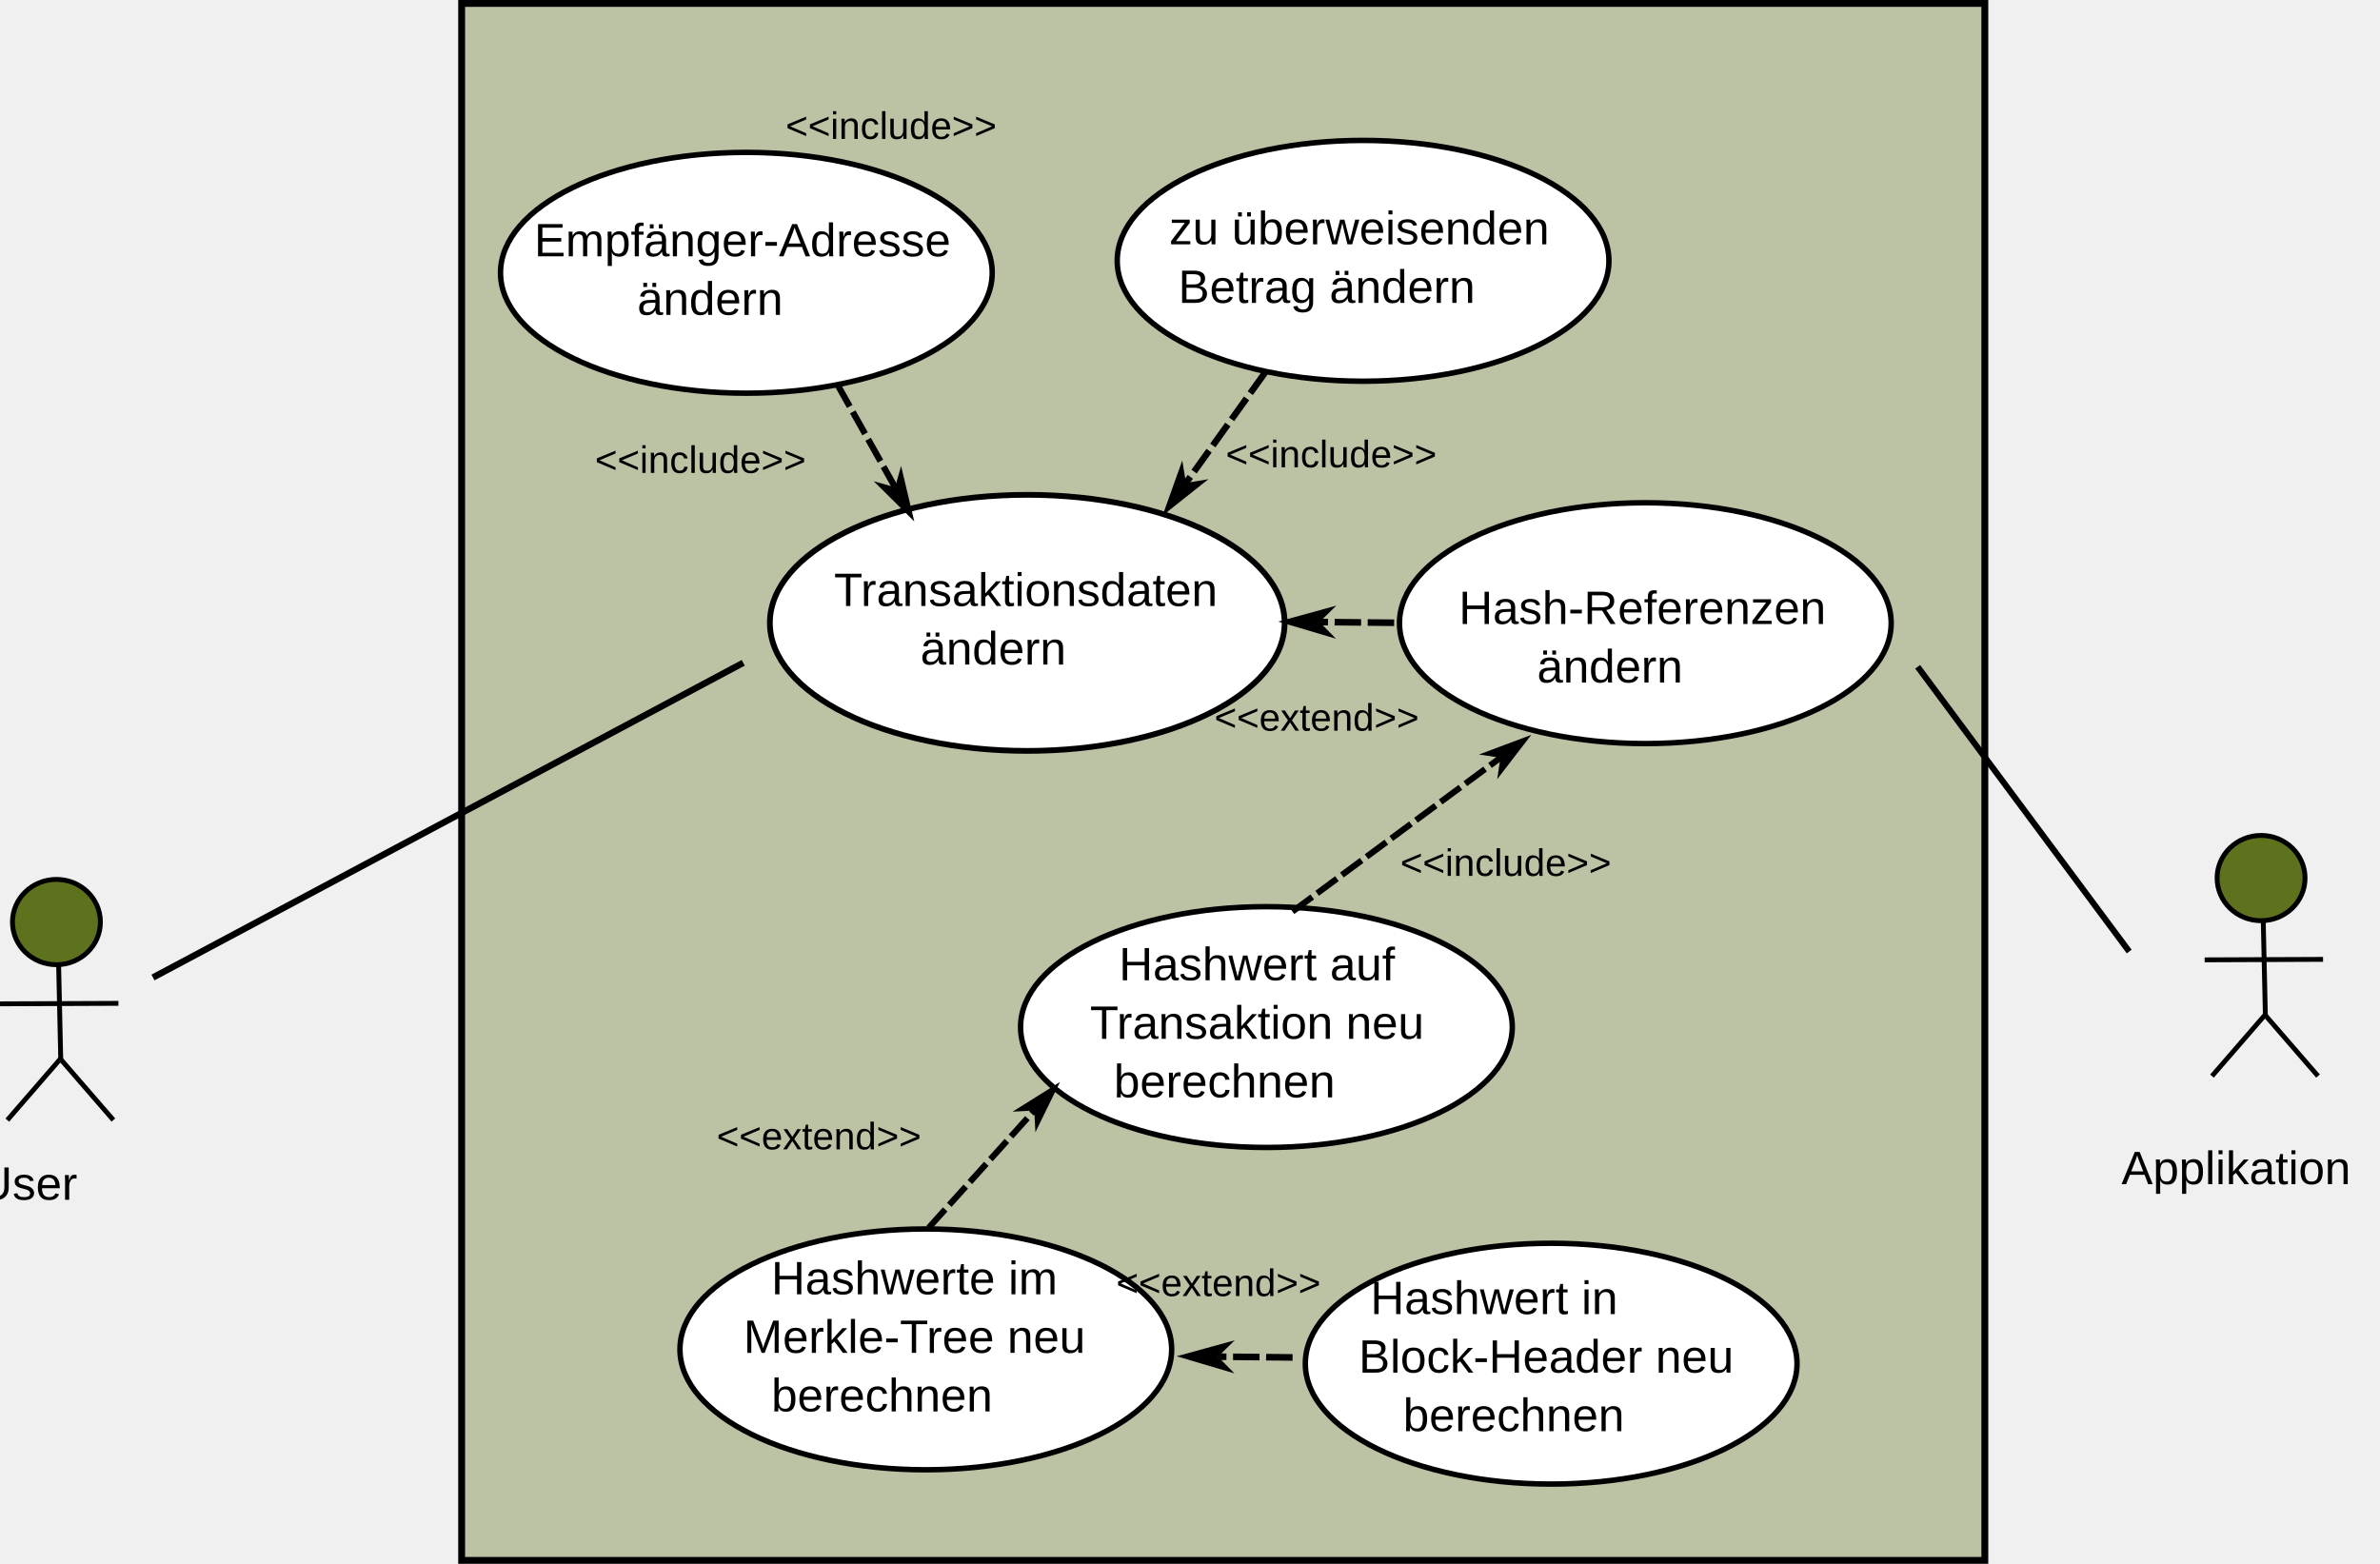
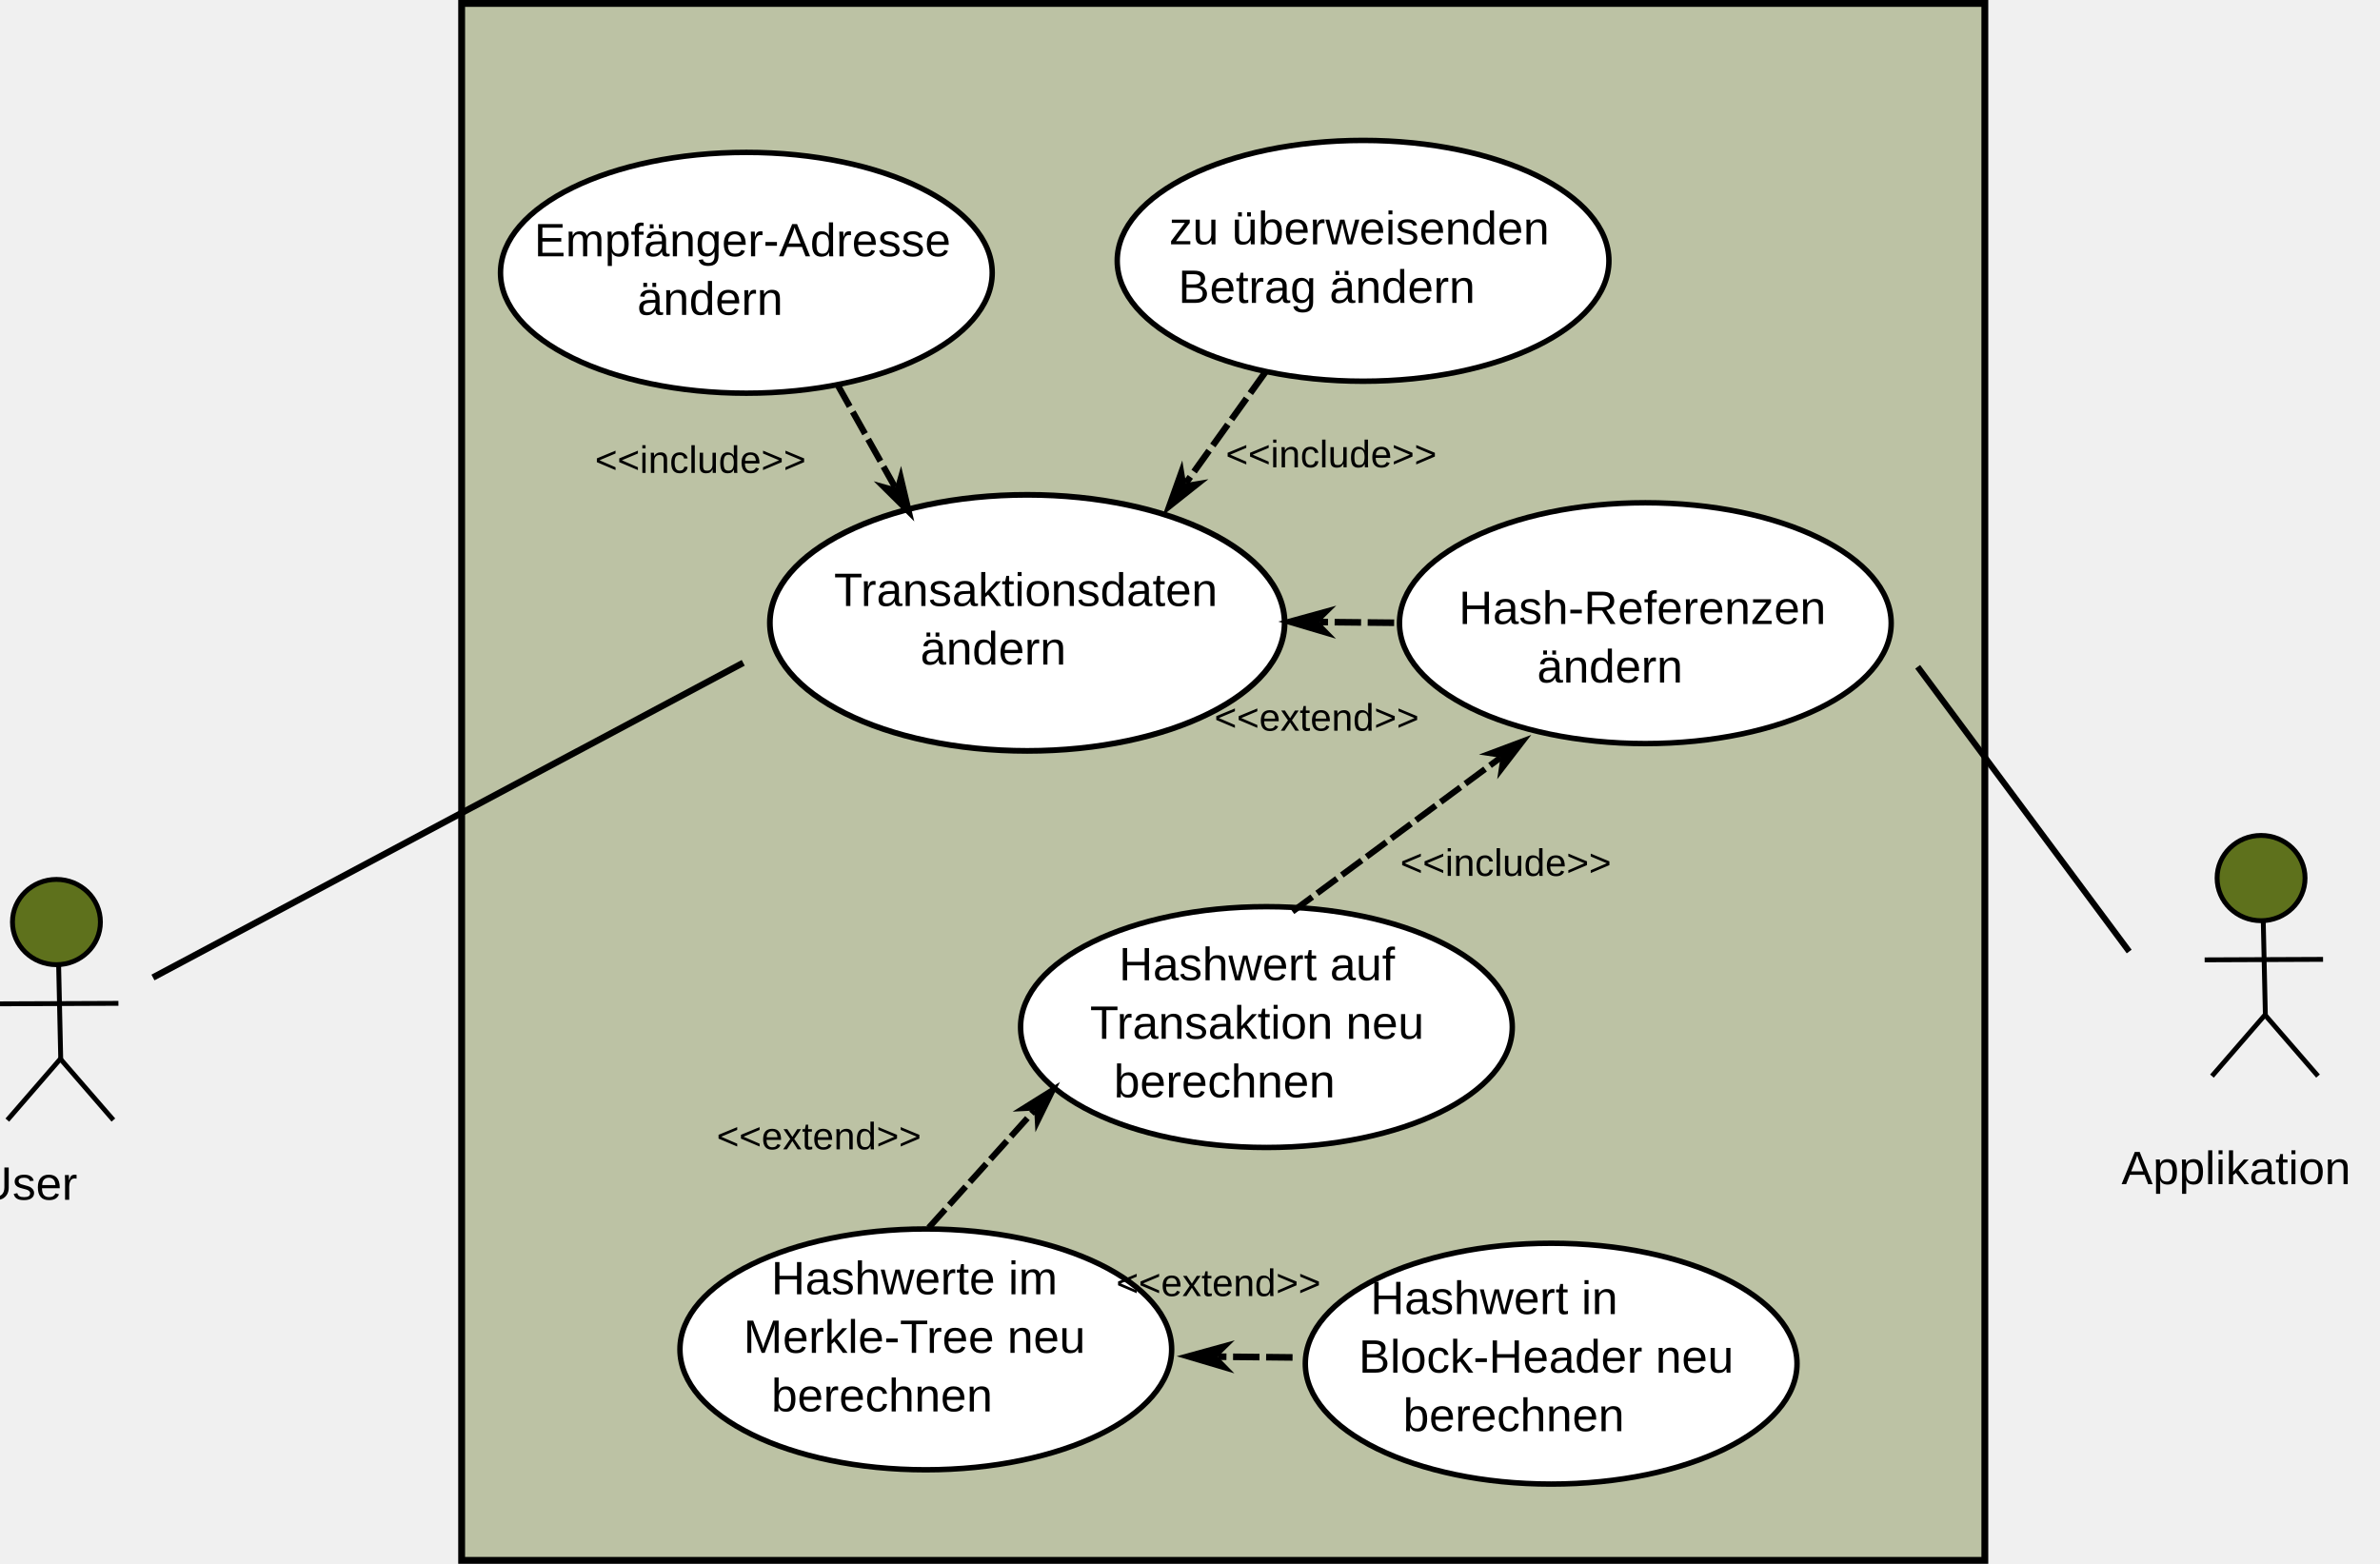
<svg xmlns="http://www.w3.org/2000/svg" width="197.194mm" height="129.58mm" viewBox="0 0 197.194 129.58" version="1.1" id="svg1">
  <defs id="defs1">
    <rect x="254.464" y="205.691" width="133.593" height="28.627" id="rect19" />
    <rect x="349.392" y="181.392" width="90.087" height="57.218" id="rect24" />
    <rect x="485.74" y="315.305" width="150.957" height="79.131" id="rect22" />
    <marker style="overflow:visible" id="marker2" refX="0" refY="0" orient="auto-start-reverse" markerWidth="1" markerHeight="1" viewBox="0 0 1 1" preserveAspectRatio="xMidYMid">
      <path style="fill:context-stroke;fill-rule:evenodd;stroke:none" d="M 0,0 5,-5 -12.5,0 5,5 Z" transform="scale(-0.5)" id="path2" />
    </marker>
  </defs>
  <g id="layer1" transform="translate(-28.12956,-93.55215)">
    <rect style="fill:#5e711c;fill-opacity:0.352;stroke:#000000;stroke-width:0.568;stroke-dasharray:none;stroke-dashoffset:0;stroke-opacity:1" id="rect21" width="126.204" height="129.012" x="66.379" y="93.836" />
    <g id="g11" transform="matrix(0.6052592,0,0,0.6052592,9.485868,110.3869)">
      <ellipse style="fill:#5e711c;stroke:#000000;stroke-width:0.669;stroke-dasharray:none;stroke-dashoffset:0;stroke-opacity:1" id="ellipse7" cx="38.529" cy="98.417" rx="6.019" ry="5.837" />
      <path style="fill:none;fill-rule:evenodd;stroke:#000000;stroke-width:0.665;stroke-linecap:butt;stroke-linejoin:miter;stroke-dasharray:none;stroke-opacity:1" d="m 38.826,104.193 0.299,13.361" id="path8" />
      <path style="fill:none;fill-rule:evenodd;stroke:#000000;stroke-width:0.665;stroke-linecap:butt;stroke-linejoin:miter;stroke-dasharray:none;stroke-opacity:1" d="m 39.195,117.003 -7.391,8.528" id="path9" />
      <path style="fill:none;fill-rule:evenodd;stroke:#000000;stroke-width:0.665;stroke-linecap:butt;stroke-linejoin:miter;stroke-dasharray:none;stroke-opacity:1" d="m 38.933,116.996 7.391,8.528" id="path10" />
      <path style="fill:none;fill-rule:evenodd;stroke:#000000;stroke-width:0.665;stroke-linecap:butt;stroke-linejoin:miter;stroke-dasharray:none;stroke-opacity:1" d="m 30.804,109.613 16.21,-0.066" id="path11" />
    </g>
    <ellipse style="fill:#ffffff;fill-opacity:1;stroke:#000000;stroke-width:0.477;stroke-dasharray:none;stroke-dashoffset:0;stroke-opacity:1" id="path12" cx="113.241" cy="145.163" rx="21.324" ry="10.609" />
    <text xml:space="preserve" style="font-size:3.881px;font-family:Arial;-inkscape-font-specification:Arial;text-align:center;text-anchor:middle;white-space:pre;inline-size:37.624;display:inline;fill:#000000;fill-opacity:1;stroke:none;stroke-width:0.665;stroke-dasharray:none;stroke-dashoffset:0;stroke-opacity:1" x="99.034" y="42.04" id="text12" transform="translate(14.08259,101.7277)">
-       <tspan x="99.034" y="42.04" id="tspan7">Transaktionsdaten<tspan y="42.04" id="tspan8"> </tspan>
+       <tspan x="99.034" y="42.04" id="tspan1">Transaktionsdaten<tspan y="42.04" id="tspan2"> </tspan>
      </tspan>
-       <tspan x="99.034" y="46.891" id="tspan9">ändern</tspan>
+       <tspan x="99.034" y="46.891" id="tspan3">ändern</tspan>
    </text>
    <ellipse style="fill:#ffffff;fill-opacity:1;stroke:#000000;stroke-width:0.452;stroke-dasharray:none;stroke-dashoffset:0;stroke-opacity:1" id="ellipse12" cx="89.969" cy="116.156" rx="20.37" ry="9.977" />
    <ellipse style="fill:#ffffff;fill-opacity:1;stroke:#000000;stroke-width:0.452;stroke-dasharray:none;stroke-dashoffset:0;stroke-opacity:1" id="ellipse16" cx="164.453" cy="145.189" rx="20.37" ry="9.977" />
    <text xml:space="preserve" style="font-size:3.881px;font-family:Arial;-inkscape-font-specification:Arial;text-align:center;text-anchor:middle;white-space:pre;inline-size:36.152;display:inline;fill:#000000;fill-opacity:1;stroke:none;stroke-width:0.665;stroke-dasharray:none;stroke-dashoffset:0;stroke-opacity:1" x="105.788" y="74.199" id="text18" transform="translate(58.42683,71.06112)">
-       <tspan x="105.788" y="74.199" id="tspan10">Hash-Referenzen<tspan y="74.199" id="tspan11"> </tspan>
+       <tspan x="105.788" y="74.199" id="tspan4">Hash-Referenzen<tspan y="74.199" id="tspan5"> </tspan>
      </tspan>
-       <tspan x="105.788" y="79.049" id="tspan12">ändern</tspan>
+       <tspan x="105.788" y="79.049" id="tspan7">ändern</tspan>
    </text>
    <ellipse style="fill:#ffffff;fill-opacity:1;stroke:#000000;stroke-width:0.452;stroke-dasharray:none;stroke-dashoffset:0;stroke-opacity:1" id="ellipse16-5" cx="133.059" cy="178.657" rx="20.37" ry="9.977" />
    <path style="fill:none;fill-rule:evenodd;stroke:#000000;stroke-width:0.535;stroke-linecap:butt;stroke-linejoin:miter;stroke-dasharray:none;stroke-opacity:1" d="M 40.803,174.55 89.71,148.474" id="path20" />
    <text xml:space="preserve" style="font-size:3.175px;font-family:Arial;-inkscape-font-specification:Arial;text-align:center;text-anchor:middle;fill:#000000;fill-opacity:1;stroke:none;stroke-width:0.565;stroke-dasharray:none;stroke-dashoffset:0;stroke-opacity:1" x="139.424" y="154.095" id="text23">
      <tspan id="tspan23" style="font-size:3.175px;fill:#000000;fill-opacity:1;stroke:none;stroke-width:0.565" x="139.424" y="154.095">&lt;&lt;extend&gt;&gt;</tspan>
    </text>
    <text xml:space="preserve" style="font-size:3.881px;font-family:Arial;-inkscape-font-specification:Arial;text-align:center;text-anchor:middle;white-space:pre;inline-size:35.415;display:inline;fill:#000000;fill-opacity:1;stroke:none;stroke-width:0.665;stroke-dasharray:none;stroke-dashoffset:0;stroke-opacity:1" x="99.034" y="42.04" id="text14" transform="translate(-9.379591,72.75329)">
-       <tspan x="99.034" y="42.04" id="tspan14">Empfänger-Adresse<tspan y="42.04" id="tspan17"> </tspan>
+       <tspan x="99.034" y="42.04" id="tspan8">Empfänger-Adresse<tspan y="42.04" id="tspan9"> </tspan>
      </tspan>
-       <tspan x="99.034" y="46.891" id="tspan18">ändern</tspan>
+       <tspan x="99.034" y="46.891" id="tspan10">ändern</tspan>
    </text>
    <path style="fill:none;fill-rule:evenodd;stroke:#000000;stroke-width:0.509;stroke-linecap:butt;stroke-linejoin:miter;stroke-dasharray:2.036, 0.509;stroke-dashoffset:0;stroke-opacity:1;marker-end:url(#marker2)" d="m 103.378,197.171 10.446,-11.598" id="path18" />
    <ellipse style="fill:#ffffff;fill-opacity:1;stroke:#000000;stroke-width:0.452;stroke-dasharray:none;stroke-dashoffset:0;stroke-opacity:1" id="ellipse12-0" cx="-156.651" cy="206.548" rx="20.37" ry="9.977" transform="scale(-1,1)" />
    <text xml:space="preserve" style="font-size:3.175px;font-family:Arial;-inkscape-font-specification:Arial;text-align:center;text-anchor:middle;fill:#000000;fill-opacity:1;stroke:none;stroke-width:0.565;stroke-dasharray:none;stroke-dashoffset:0;stroke-opacity:1" x="98.186" y="188.788" id="text45">
      <tspan id="tspan45" style="font-size:3.175px;fill:#000000;fill-opacity:1;stroke:none;stroke-width:0.565" x="98.186" y="188.788">&lt;&lt;extend&gt;&gt;</tspan>
    </text>
    <g id="g6" transform="matrix(0.6052592,0,0,0.6052592,192.15,106.7427)">
      <ellipse style="fill:#5e711c;stroke:#000000;stroke-width:0.669;stroke-dasharray:none;stroke-dashoffset:0;stroke-opacity:1" id="ellipse1" cx="38.529" cy="98.417" rx="6.019" ry="5.837" />
      <path style="fill:none;fill-rule:evenodd;stroke:#000000;stroke-width:0.665;stroke-linecap:butt;stroke-linejoin:miter;stroke-dasharray:none;stroke-opacity:1" d="m 38.826,104.193 0.299,13.361" id="path1" />
      <path style="fill:none;fill-rule:evenodd;stroke:#000000;stroke-width:0.665;stroke-linecap:butt;stroke-linejoin:miter;stroke-dasharray:none;stroke-opacity:1" d="m 39.195,117.003 -7.391,8.528" id="path3" />
      <path style="fill:none;fill-rule:evenodd;stroke:#000000;stroke-width:0.665;stroke-linecap:butt;stroke-linejoin:miter;stroke-dasharray:none;stroke-opacity:1" d="m 38.933,116.996 7.391,8.528" id="path5" />
      <path style="fill:none;fill-rule:evenodd;stroke:#000000;stroke-width:0.665;stroke-linecap:butt;stroke-linejoin:miter;stroke-dasharray:none;stroke-opacity:1" d="m 30.804,109.613 16.21,-0.066" id="path6" />
    </g>
    <text xml:space="preserve" style="font-size:3.881px;font-family:Arial;-inkscape-font-specification:Arial;text-align:center;text-anchor:middle;white-space:pre;inline-size:35.415;display:inline;fill:#000000;fill-opacity:1;stroke:none;stroke-width:0.665;stroke-dasharray:none;stroke-dashoffset:0;stroke-opacity:1" x="99.034" y="42.04" id="text40" transform="translate(-65.88935,150.9277)">
-       <tspan x="99.034" y="42.04" id="tspan19">User</tspan>
+       <tspan x="99.034" y="42.04" id="tspan11">User</tspan>
    </text>
    <text xml:space="preserve" style="font-size:3.881px;font-family:Arial;-inkscape-font-specification:Arial;text-align:center;text-anchor:middle;white-space:pre;inline-size:35.415;display:inline;fill:#000000;fill-opacity:1;stroke:none;stroke-width:0.665;stroke-dasharray:none;stroke-dashoffset:0;stroke-opacity:1" x="99.034" y="42.04" id="text41" transform="translate(117.0648,149.6393)">
-       <tspan x="99.034" y="42.04" id="tspan20">Applikation</tspan>
+       <tspan x="99.034" y="42.04" id="tspan12">Applikation</tspan>
    </text>
    <text xml:space="preserve" style="font-size:3.881px;font-family:Arial;-inkscape-font-specification:Arial;text-align:center;text-anchor:middle;white-space:pre;inline-size:35.415;display:inline;fill:#000000;fill-opacity:1;stroke:none;stroke-width:0.665;stroke-dasharray:none;stroke-dashoffset:0;stroke-opacity:1" x="99.034" y="42.04" id="text20" transform="translate(57.20738,160.4015)">
-       <tspan x="99.034" y="42.04" id="tspan21">Hashwert in
+       <tspan x="99.034" y="42.04" id="tspan14">Hashwert in
</tspan>
-       <tspan x="99.034" y="46.891" id="tspan22">Block-Header neu<tspan y="46.891" id="tspan24"> </tspan>
+       <tspan x="99.034" y="46.891" id="tspan15">Block-Header neu<tspan y="46.891" id="tspan17"> </tspan>
      </tspan>
-       <tspan x="99.034" y="51.741" id="tspan26">berechnen</tspan>
+       <tspan x="99.034" y="51.741" id="tspan18">berechnen</tspan>
    </text>
    <text xml:space="preserve" transform="matrix(0.2645833,0,0,0.2645833,5.155496,59.00225)" id="text21" style="font-style:italic;font-size:18.667px;font-family:Arial;-inkscape-font-specification:'Arial Italic';text-align:center;white-space:pre;shape-inside:url(#rect22);display:inline;fill:#000000;stroke-width:2.219;stroke-dasharray:8.874, 2.219;stroke-dashoffset:0" />
    <path style="fill:none;fill-rule:evenodd;stroke:#000000;stroke-width:0.509;stroke-linecap:butt;stroke-linejoin:miter;stroke-dasharray:2.036, 0.509;stroke-dashoffset:0;stroke-opacity:1;marker-end:url(#marker2)" d="M 135.217,169.085 152.446,156.339" id="path23" />
    <text xml:space="preserve" transform="matrix(0.2645833,0,0,0.2645833,5.155496,59.00225)" id="text24" style="font-style:italic;font-size:18.667px;font-family:Arial;-inkscape-font-specification:'Arial Italic';text-align:center;white-space:pre;shape-inside:url(#rect24);display:inline;fill:#000000;stroke-width:1.943;stroke-dasharray:7.771, 1.943;stroke-dashoffset:0" />
    <text xml:space="preserve" style="font-size:3.175px;font-family:Arial;-inkscape-font-specification:Arial;text-align:center;text-anchor:middle;fill:#000000;fill-opacity:1;stroke:none;stroke-width:0.565;stroke-dasharray:none;stroke-dashoffset:0;stroke-opacity:1" x="155.093" y="166.127" id="text25">
      <tspan id="tspan25" style="font-size:3.175px;fill:#000000;fill-opacity:1;stroke:none;stroke-width:0.565" x="155.093" y="166.127">&lt;&lt;include&gt;&gt;</tspan>
    </text>
    <path style="fill:none;fill-rule:evenodd;stroke:#000000;stroke-width:0.505;stroke-linecap:butt;stroke-linejoin:miter;stroke-dasharray:none;stroke-opacity:1" d="m 187.016,148.804 17.528,23.593" id="path25" />
    <ellipse style="fill:#ffffff;fill-opacity:1;stroke:#000000;stroke-width:0.452;stroke-dasharray:none;stroke-dashoffset:0;stroke-opacity:1" id="ellipse5" cx="141.066" cy="115.164" rx="20.37" ry="9.977" />
    <text xml:space="preserve" style="font-size:3.881px;font-family:Arial;-inkscape-font-specification:Arial;text-align:center;text-anchor:middle;white-space:pre;inline-size:35.415;display:inline;fill:#000000;fill-opacity:1;stroke:none;stroke-width:0.665;stroke-dasharray:none;stroke-dashoffset:0;stroke-opacity:1" x="99.034" y="42.04" id="text8" transform="translate(41.71748,71.76052)">
-       <tspan x="99.034" y="42.04" id="tspan27">zu überweisenden<tspan y="42.04" id="tspan28"> </tspan>
+       <tspan x="99.034" y="42.04" id="tspan19">zu überweisenden<tspan y="42.04" id="tspan20"> </tspan>
      </tspan>
-       <tspan x="99.034" y="46.891" id="tspan29">Betrag ändern</tspan>
+       <tspan x="99.034" y="46.891" id="tspan21">Betrag ändern</tspan>
    </text>
    <path style="fill:none;fill-rule:evenodd;stroke:#000000;stroke-width:0.52;stroke-linecap:butt;stroke-linejoin:miter;stroke-dasharray:2.08, 0.52;stroke-dashoffset:0;stroke-opacity:1;marker-end:url(#marker2)" d="m 97.512,125.417 4.779,8.509" id="path13" />
    <text xml:space="preserve" style="font-size:3.175px;font-family:Arial;-inkscape-font-specification:Arial;text-align:center;text-anchor:middle;fill:#000000;fill-opacity:1;stroke:none;stroke-width:0.565;stroke-dasharray:none;stroke-dashoffset:0;stroke-opacity:1" x="88.368" y="132.736" id="text13">
      <tspan id="tspan13" style="font-size:3.175px;fill:#000000;fill-opacity:1;stroke:none;stroke-width:0.565" x="88.368" y="132.736">&lt;&lt;include&gt;&gt;</tspan>
    </text>
    <path style="fill:none;fill-rule:evenodd;stroke:#000000;stroke-width:0.533;stroke-linecap:butt;stroke-linejoin:miter;stroke-dasharray:2.132, 0.533;stroke-dashoffset:0;stroke-opacity:1;marker-end:url(#marker2)" d="m 132.963,124.399 -6.57,9.168" id="path15" />
-     <text xml:space="preserve" style="font-size:3.175px;font-family:Arial;-inkscape-font-specification:Arial;text-align:center;text-anchor:middle;fill:#000000;fill-opacity:1;stroke:none;stroke-width:0.565;stroke-dasharray:none;stroke-dashoffset:0;stroke-opacity:1" x="104.165" y="105.063" id="text15">
-       <tspan id="tspan15" style="font-size:3.175px;fill:#000000;fill-opacity:1;stroke:none;stroke-width:0.565" x="104.165" y="105.063">&lt;&lt;include&gt;&gt;</tspan>
-     </text>
    <text xml:space="preserve" style="font-size:3.175px;font-family:Arial;-inkscape-font-specification:Arial;text-align:center;text-anchor:middle;fill:#000000;fill-opacity:1;stroke:none;stroke-width:0.565;stroke-dasharray:none;stroke-dashoffset:0;stroke-opacity:1" x="140.633" y="132.274" id="text16">
      <tspan id="tspan16" style="font-size:3.175px;fill:#000000;fill-opacity:1;stroke:none;stroke-width:0.565" x="140.633" y="132.274">&lt;&lt;include&gt;&gt;</tspan>
    </text>
    <text xml:space="preserve" transform="matrix(0.2645833,0,0,0.2645833,5.155496,59.00225)" id="text19" style="font-size:14.667px;line-height:1.9;font-family:Arial;-inkscape-font-specification:Arial;white-space:pre;shape-inside:url(#rect19);display:inline;fill:none;stroke:#000000;stroke-width:2.014;stroke-linejoin:round;stroke-dasharray:8.058, 2.014;stroke-dashoffset:0" />
    <path style="fill:none;fill-rule:evenodd;stroke:#000000;stroke-width:0.548;stroke-linecap:butt;stroke-linejoin:miter;stroke-dasharray:2.191, 0.548;stroke-dashoffset:0;stroke-opacity:1;marker-end:url(#marker2)" d="m 143.64,145.155 -6.177,-0.062" id="path24" />
    <ellipse style="fill:#ffffff;fill-opacity:1;stroke:#000000;stroke-width:0.452;stroke-dasharray:none;stroke-dashoffset:0;stroke-opacity:1" id="ellipse26" cx="104.837" cy="205.364" rx="20.37" ry="9.977" />
    <text xml:space="preserve" style="font-size:3.881px;font-family:Arial;-inkscape-font-specification:Arial;text-align:center;text-anchor:middle;white-space:pre;inline-size:36.152;display:inline;fill:#000000;fill-opacity:1;stroke:none;stroke-width:0.665;stroke-dasharray:none;stroke-dashoffset:0;stroke-opacity:1" x="105.788" y="74.199" id="text27" transform="translate(-1.88677,126.6057)">
-       <tspan x="105.788" y="74.199" id="tspan30">Hashwerte im<tspan y="74.199" id="tspan31"> </tspan>
+       <tspan x="105.788" y="74.199" id="tspan22">Hashwerte im<tspan y="74.199" id="tspan24"> </tspan>
      </tspan>
-       <tspan x="105.788" y="79.049" id="tspan32">Merkle-Tree neu<tspan y="79.049" id="tspan33"> </tspan>
+       <tspan x="105.788" y="79.049" id="tspan26">Merkle-Tree neu<tspan y="79.049" id="tspan27"> </tspan>
      </tspan>
-       <tspan x="105.788" y="83.9" id="tspan34">berechnen</tspan>
+       <tspan x="105.788" y="83.9" id="tspan28">berechnen</tspan>
    </text>
    <text xml:space="preserve" style="font-size:3.881px;font-family:Arial;-inkscape-font-specification:Arial;text-align:center;text-anchor:middle;white-space:pre;inline-size:35.415;display:inline;fill:#000000;fill-opacity:1;stroke:none;stroke-width:0.665;stroke-dasharray:none;stroke-dashoffset:0;stroke-opacity:1" x="99.034" y="42.04" id="text20-7" transform="translate(33.24429,132.7398)">
-       <tspan x="99.034" y="42.04" id="tspan35">Hashwert auf<tspan y="42.04" id="tspan36"> </tspan>
+       <tspan x="99.034" y="42.04" id="tspan29">Hashwert auf<tspan y="42.04" id="tspan30"> </tspan>
      </tspan>
-       <tspan x="99.034" y="46.891" id="tspan37">Transaktion neu<tspan y="46.891" id="tspan38"> </tspan>
+       <tspan x="99.034" y="46.891" id="tspan31">Transaktion neu<tspan y="46.891" id="tspan32"> </tspan>
      </tspan>
-       <tspan x="99.034" y="51.741" id="tspan39">berechnen</tspan>
+       <tspan x="99.034" y="51.741" id="tspan33">berechnen</tspan>
    </text>
    <path style="fill:none;fill-rule:evenodd;stroke:#000000;stroke-width:0.548;stroke-linecap:butt;stroke-linejoin:miter;stroke-dasharray:2.191, 0.548;stroke-dashoffset:0;stroke-opacity:1;marker-end:url(#marker2)" d="m 135.224,206.03 -6.177,-0.062" id="path4" />
    <text xml:space="preserve" style="font-size:3.175px;font-family:Arial;-inkscape-font-specification:Arial;text-align:center;text-anchor:middle;fill:#000000;fill-opacity:1;stroke:none;stroke-width:0.565;stroke-dasharray:none;stroke-dashoffset:0;stroke-opacity:1" x="131.289" y="200.943" id="text6">
      <tspan id="tspan6" style="font-size:3.175px;fill:#000000;fill-opacity:1;stroke:none;stroke-width:0.565" x="131.289" y="200.943">&lt;&lt;extend&gt;&gt;</tspan>
    </text>
  </g>
</svg>
